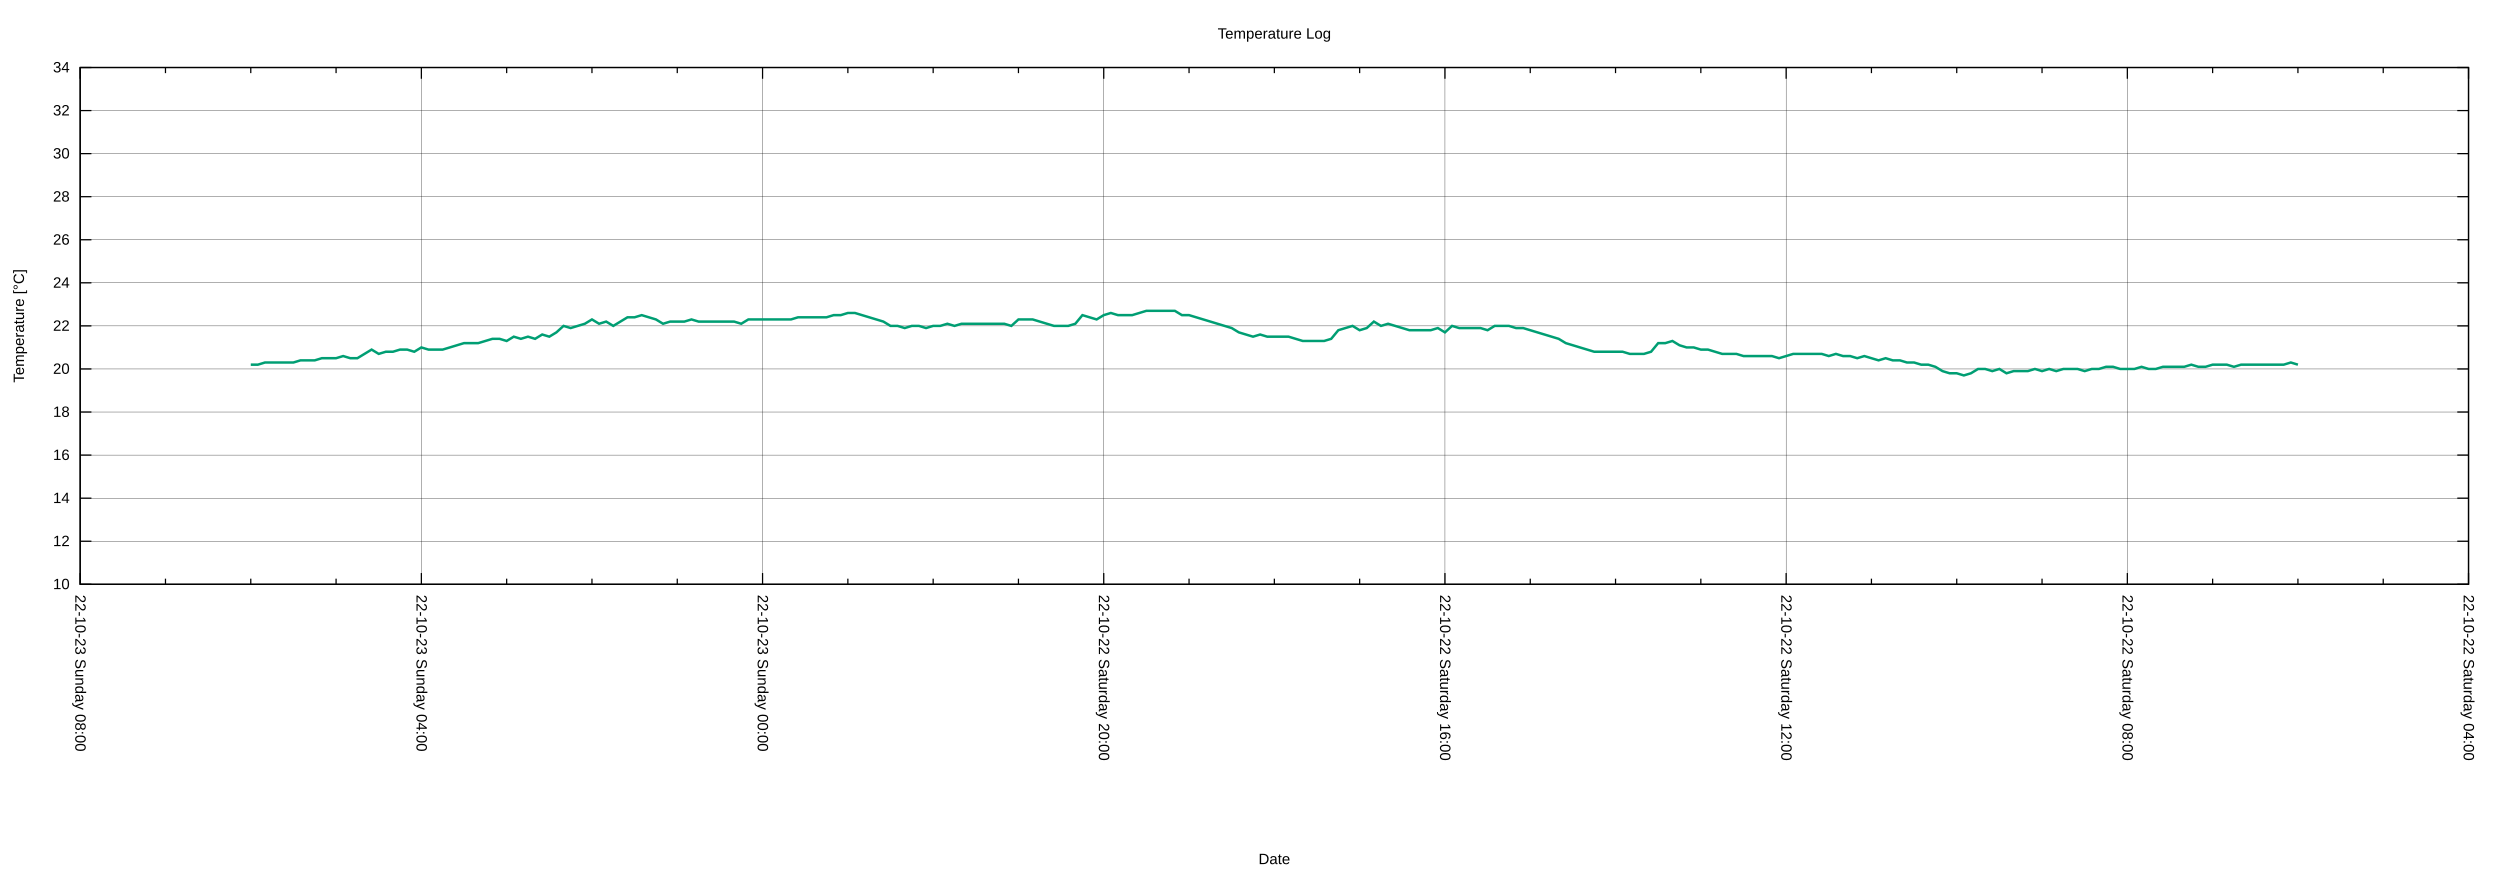
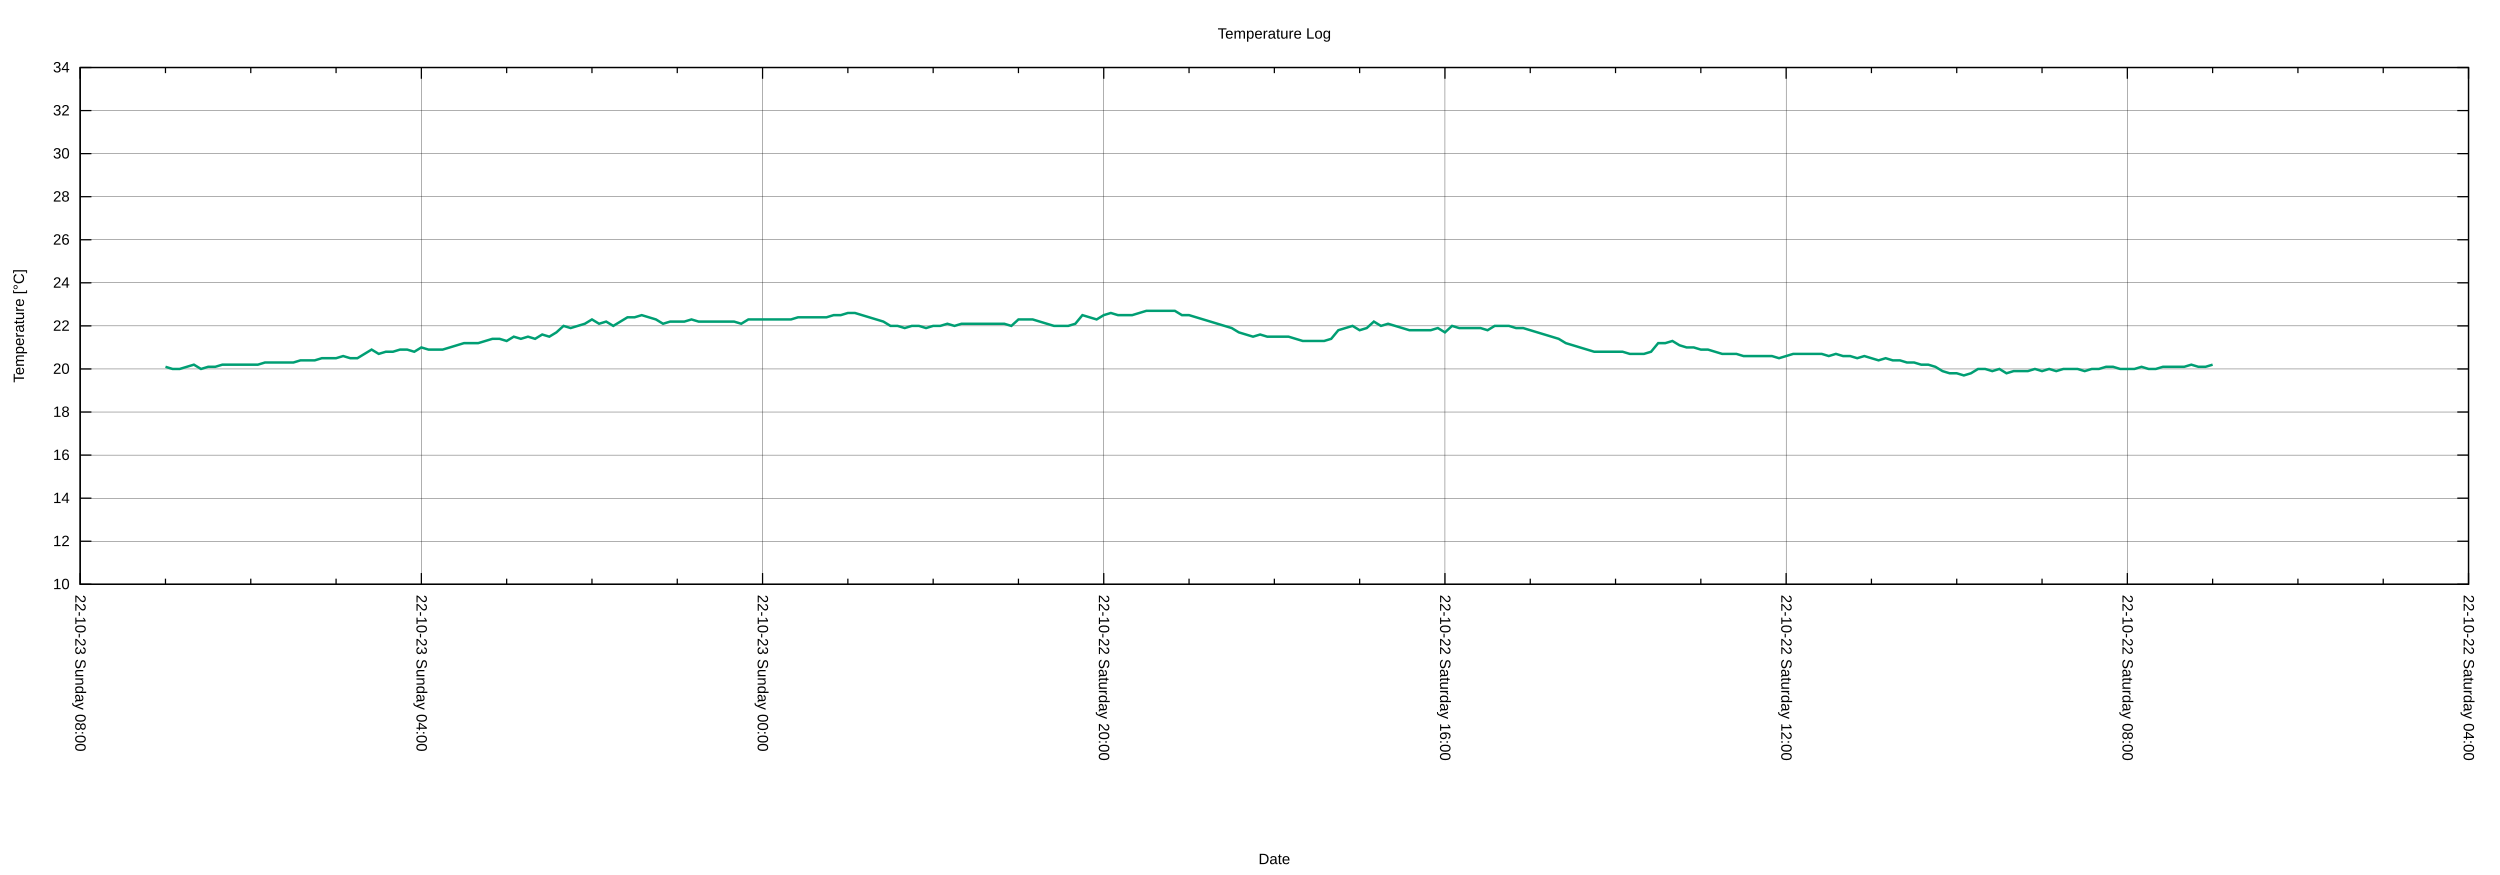
<svg xmlns="http://www.w3.org/2000/svg" xmlns:xlink="http://www.w3.org/1999/xlink" width="2000" height="700" viewBox="0 0 2000 700">
  <g id="gnuplot_canvas">
    <rect x="0" y="0" width="2000" height="700" fill="none" />
    <defs>
      <circle id="gpDot" r="0.5" stroke-width="0.5" stroke="currentColor" />
      <path id="gpPt0" stroke-width="0.222" stroke="currentColor" d="M-1,0 h2 M0,-1 v2" />
      <path id="gpPt1" stroke-width="0.222" stroke="currentColor" d="M-1,-1 L1,1 M1,-1 L-1,1" />
      <path id="gpPt2" stroke-width="0.222" stroke="currentColor" d="M-1,0 L1,0 M0,-1 L0,1 M-1,-1 L1,1 M-1,1 L1,-1" />
      <rect id="gpPt3" stroke-width="0.222" stroke="currentColor" x="-1" y="-1" width="2" height="2" />
      <rect id="gpPt4" stroke-width="0.222" stroke="currentColor" fill="currentColor" x="-1" y="-1" width="2" height="2" />
      <circle id="gpPt5" stroke-width="0.222" stroke="currentColor" cx="0" cy="0" r="1" />
      <use xlink:href="#gpPt5" id="gpPt6" fill="currentColor" stroke="none" />
      <path id="gpPt7" stroke-width="0.222" stroke="currentColor" d="M0,-1.33 L-1.33,0.67 L1.33,0.67 z" />
      <use xlink:href="#gpPt7" id="gpPt8" fill="currentColor" stroke="none" />
      <use xlink:href="#gpPt7" id="gpPt9" stroke="currentColor" transform="rotate(180)" />
      <use xlink:href="#gpPt9" id="gpPt10" fill="currentColor" stroke="none" />
      <use xlink:href="#gpPt3" id="gpPt11" stroke="currentColor" transform="rotate(45)" />
      <use xlink:href="#gpPt11" id="gpPt12" fill="currentColor" stroke="none" />
      <path id="gpPt13" stroke-width="0.222" stroke="currentColor" d="M0,1.330 L1.265,0.411 L0.782,-1.067 L-0.782,-1.076 L-1.265,0.411 z" />
      <use xlink:href="#gpPt13" id="gpPt14" fill="currentColor" stroke="none" />
      <filter id="textbox" filterUnits="objectBoundingBox" x="0" y="0" height="1" width="1">
        <feFlood flood-color="white" flood-opacity="1" result="bgnd" />
        <feComposite in="SourceGraphic" in2="bgnd" operator="atop" />
      </filter>
      <filter id="greybox" filterUnits="objectBoundingBox" x="0" y="0" height="1" width="1">
        <feFlood flood-color="lightgrey" flood-opacity="1" result="grey" />
        <feComposite in="SourceGraphic" in2="grey" operator="atop" />
      </filter>
    </defs>
    <g fill="none" color="white" stroke="currentColor" stroke-width="1.00" stroke-linecap="butt" stroke-linejoin="miter">
</g>
    <g fill="none" color="black" stroke="currentColor" stroke-width="1.00" stroke-linecap="butt" stroke-linejoin="miter">
</g>
    <g fill="none" color="black" stroke="black" stroke-width="0.25" stroke-linecap="butt" stroke-linejoin="miter">
</g>
    <g fill="none" color="black" stroke="currentColor" stroke-width="0.25" stroke-linecap="butt" stroke-linejoin="miter">
      <path stroke="black" class="gridline" d="M64.14,467.43 L1974.82,467.43  " />
    </g>
    <g fill="none" color="black" stroke="black" stroke-width="1.00" stroke-linecap="butt" stroke-linejoin="miter">
</g>
    <g fill="none" color="black" stroke="currentColor" stroke-width="1.00" stroke-linecap="butt" stroke-linejoin="miter">
      <path stroke="black" d="M64.14,467.43 L73.14,467.43 M1974.82,467.43 L1965.82,467.43  " />
      <g transform="translate(55.75,471.33)" stroke="none" fill="black" font-family="Arial" font-size="12.00" text-anchor="end">
        <text>
          <tspan font-family="Arial"> 10</tspan>
        </text>
      </g>
    </g>
    <g fill="none" color="black" stroke="currentColor" stroke-width="1.00" stroke-linecap="butt" stroke-linejoin="miter">
</g>
    <g fill="none" color="black" stroke="black" stroke-width="0.25" stroke-linecap="butt" stroke-linejoin="miter">
</g>
    <g fill="none" color="black" stroke="currentColor" stroke-width="0.25" stroke-linecap="butt" stroke-linejoin="miter">
      <path stroke="black" class="gridline" d="M64.14,432.98 L1974.82,432.98  " />
    </g>
    <g fill="none" color="black" stroke="black" stroke-width="1.00" stroke-linecap="butt" stroke-linejoin="miter">
</g>
    <g fill="none" color="black" stroke="currentColor" stroke-width="1.00" stroke-linecap="butt" stroke-linejoin="miter">
      <path stroke="black" d="M64.14,432.98 L73.14,432.98 M1974.82,432.98 L1965.82,432.98  " />
      <g transform="translate(55.75,436.88)" stroke="none" fill="black" font-family="Arial" font-size="12.00" text-anchor="end">
        <text>
          <tspan font-family="Arial"> 12</tspan>
        </text>
      </g>
    </g>
    <g fill="none" color="black" stroke="currentColor" stroke-width="1.00" stroke-linecap="butt" stroke-linejoin="miter">
</g>
    <g fill="none" color="black" stroke="black" stroke-width="0.25" stroke-linecap="butt" stroke-linejoin="miter">
</g>
    <g fill="none" color="black" stroke="currentColor" stroke-width="0.25" stroke-linecap="butt" stroke-linejoin="miter">
      <path stroke="black" class="gridline" d="M64.14,398.53 L1974.82,398.53  " />
    </g>
    <g fill="none" color="black" stroke="black" stroke-width="1.00" stroke-linecap="butt" stroke-linejoin="miter">
</g>
    <g fill="none" color="black" stroke="currentColor" stroke-width="1.00" stroke-linecap="butt" stroke-linejoin="miter">
      <path stroke="black" d="M64.14,398.53 L73.14,398.53 M1974.82,398.53 L1965.82,398.53  " />
      <g transform="translate(55.75,402.43)" stroke="none" fill="black" font-family="Arial" font-size="12.00" text-anchor="end">
        <text>
          <tspan font-family="Arial"> 14</tspan>
        </text>
      </g>
    </g>
    <g fill="none" color="black" stroke="currentColor" stroke-width="1.00" stroke-linecap="butt" stroke-linejoin="miter">
</g>
    <g fill="none" color="black" stroke="black" stroke-width="0.25" stroke-linecap="butt" stroke-linejoin="miter">
</g>
    <g fill="none" color="black" stroke="currentColor" stroke-width="0.25" stroke-linecap="butt" stroke-linejoin="miter">
      <path stroke="black" class="gridline" d="M64.14,364.07 L1974.82,364.07  " />
    </g>
    <g fill="none" color="black" stroke="black" stroke-width="1.00" stroke-linecap="butt" stroke-linejoin="miter">
</g>
    <g fill="none" color="black" stroke="currentColor" stroke-width="1.00" stroke-linecap="butt" stroke-linejoin="miter">
      <path stroke="black" d="M64.14,364.07 L73.14,364.07 M1974.82,364.07 L1965.82,364.07  " />
      <g transform="translate(55.75,367.97)" stroke="none" fill="black" font-family="Arial" font-size="12.00" text-anchor="end">
        <text>
          <tspan font-family="Arial"> 16</tspan>
        </text>
      </g>
    </g>
    <g fill="none" color="black" stroke="currentColor" stroke-width="1.00" stroke-linecap="butt" stroke-linejoin="miter">
</g>
    <g fill="none" color="black" stroke="black" stroke-width="0.25" stroke-linecap="butt" stroke-linejoin="miter">
</g>
    <g fill="none" color="black" stroke="currentColor" stroke-width="0.25" stroke-linecap="butt" stroke-linejoin="miter">
      <path stroke="black" class="gridline" d="M64.14,329.62 L1974.82,329.62  " />
    </g>
    <g fill="none" color="black" stroke="black" stroke-width="1.00" stroke-linecap="butt" stroke-linejoin="miter">
</g>
    <g fill="none" color="black" stroke="currentColor" stroke-width="1.00" stroke-linecap="butt" stroke-linejoin="miter">
      <path stroke="black" d="M64.14,329.62 L73.14,329.62 M1974.82,329.62 L1965.82,329.62  " />
      <g transform="translate(55.75,333.52)" stroke="none" fill="black" font-family="Arial" font-size="12.00" text-anchor="end">
        <text>
          <tspan font-family="Arial"> 18</tspan>
        </text>
      </g>
    </g>
    <g fill="none" color="black" stroke="currentColor" stroke-width="1.00" stroke-linecap="butt" stroke-linejoin="miter">
</g>
    <g fill="none" color="black" stroke="black" stroke-width="0.25" stroke-linecap="butt" stroke-linejoin="miter">
</g>
    <g fill="none" color="black" stroke="currentColor" stroke-width="0.25" stroke-linecap="butt" stroke-linejoin="miter">
      <path stroke="black" class="gridline" d="M64.14,295.17 L1974.82,295.17  " />
    </g>
    <g fill="none" color="black" stroke="black" stroke-width="1.00" stroke-linecap="butt" stroke-linejoin="miter">
</g>
    <g fill="none" color="black" stroke="currentColor" stroke-width="1.00" stroke-linecap="butt" stroke-linejoin="miter">
      <path stroke="black" d="M64.14,295.17 L73.14,295.17 M1974.82,295.17 L1965.82,295.17  " />
      <g transform="translate(55.75,299.07)" stroke="none" fill="black" font-family="Arial" font-size="12.00" text-anchor="end">
        <text>
          <tspan font-family="Arial"> 20</tspan>
        </text>
      </g>
    </g>
    <g fill="none" color="black" stroke="currentColor" stroke-width="1.00" stroke-linecap="butt" stroke-linejoin="miter">
</g>
    <g fill="none" color="black" stroke="black" stroke-width="0.25" stroke-linecap="butt" stroke-linejoin="miter">
</g>
    <g fill="none" color="black" stroke="currentColor" stroke-width="0.25" stroke-linecap="butt" stroke-linejoin="miter">
      <path stroke="black" class="gridline" d="M64.14,260.72 L1974.82,260.72  " />
    </g>
    <g fill="none" color="black" stroke="black" stroke-width="1.00" stroke-linecap="butt" stroke-linejoin="miter">
</g>
    <g fill="none" color="black" stroke="currentColor" stroke-width="1.00" stroke-linecap="butt" stroke-linejoin="miter">
      <path stroke="black" d="M64.14,260.72 L73.14,260.72 M1974.82,260.72 L1965.82,260.72  " />
      <g transform="translate(55.75,264.62)" stroke="none" fill="black" font-family="Arial" font-size="12.00" text-anchor="end">
        <text>
          <tspan font-family="Arial"> 22</tspan>
        </text>
      </g>
    </g>
    <g fill="none" color="black" stroke="currentColor" stroke-width="1.00" stroke-linecap="butt" stroke-linejoin="miter">
</g>
    <g fill="none" color="black" stroke="black" stroke-width="0.25" stroke-linecap="butt" stroke-linejoin="miter">
</g>
    <g fill="none" color="black" stroke="currentColor" stroke-width="0.25" stroke-linecap="butt" stroke-linejoin="miter">
      <path stroke="black" class="gridline" d="M64.14,226.27 L1974.82,226.27  " />
    </g>
    <g fill="none" color="black" stroke="black" stroke-width="1.00" stroke-linecap="butt" stroke-linejoin="miter">
</g>
    <g fill="none" color="black" stroke="currentColor" stroke-width="1.00" stroke-linecap="butt" stroke-linejoin="miter">
      <path stroke="black" d="M64.14,226.27 L73.14,226.27 M1974.82,226.27 L1965.82,226.27  " />
      <g transform="translate(55.75,230.17)" stroke="none" fill="black" font-family="Arial" font-size="12.00" text-anchor="end">
        <text>
          <tspan font-family="Arial"> 24</tspan>
        </text>
      </g>
    </g>
    <g fill="none" color="black" stroke="currentColor" stroke-width="1.00" stroke-linecap="butt" stroke-linejoin="miter">
</g>
    <g fill="none" color="black" stroke="black" stroke-width="0.25" stroke-linecap="butt" stroke-linejoin="miter">
</g>
    <g fill="none" color="black" stroke="currentColor" stroke-width="0.25" stroke-linecap="butt" stroke-linejoin="miter">
      <path stroke="black" class="gridline" d="M64.14,191.82 L1974.82,191.82  " />
    </g>
    <g fill="none" color="black" stroke="black" stroke-width="1.00" stroke-linecap="butt" stroke-linejoin="miter">
</g>
    <g fill="none" color="black" stroke="currentColor" stroke-width="1.00" stroke-linecap="butt" stroke-linejoin="miter">
      <path stroke="black" d="M64.14,191.82 L73.14,191.82 M1974.82,191.82 L1965.82,191.82  " />
      <g transform="translate(55.75,195.72)" stroke="none" fill="black" font-family="Arial" font-size="12.00" text-anchor="end">
        <text>
          <tspan font-family="Arial"> 26</tspan>
        </text>
      </g>
    </g>
    <g fill="none" color="black" stroke="currentColor" stroke-width="1.00" stroke-linecap="butt" stroke-linejoin="miter">
</g>
    <g fill="none" color="black" stroke="black" stroke-width="0.25" stroke-linecap="butt" stroke-linejoin="miter">
</g>
    <g fill="none" color="black" stroke="currentColor" stroke-width="0.25" stroke-linecap="butt" stroke-linejoin="miter">
      <path stroke="black" class="gridline" d="M64.14,157.36 L1974.82,157.36  " />
    </g>
    <g fill="none" color="black" stroke="black" stroke-width="1.00" stroke-linecap="butt" stroke-linejoin="miter">
</g>
    <g fill="none" color="black" stroke="currentColor" stroke-width="1.00" stroke-linecap="butt" stroke-linejoin="miter">
      <path stroke="black" d="M64.14,157.36 L73.14,157.36 M1974.82,157.36 L1965.82,157.36  " />
      <g transform="translate(55.75,161.26)" stroke="none" fill="black" font-family="Arial" font-size="12.00" text-anchor="end">
        <text>
          <tspan font-family="Arial"> 28</tspan>
        </text>
      </g>
    </g>
    <g fill="none" color="black" stroke="currentColor" stroke-width="1.00" stroke-linecap="butt" stroke-linejoin="miter">
</g>
    <g fill="none" color="black" stroke="black" stroke-width="0.25" stroke-linecap="butt" stroke-linejoin="miter">
</g>
    <g fill="none" color="black" stroke="currentColor" stroke-width="0.25" stroke-linecap="butt" stroke-linejoin="miter">
      <path stroke="black" class="gridline" d="M64.14,122.91 L1974.82,122.91  " />
    </g>
    <g fill="none" color="black" stroke="black" stroke-width="1.00" stroke-linecap="butt" stroke-linejoin="miter">
</g>
    <g fill="none" color="black" stroke="currentColor" stroke-width="1.00" stroke-linecap="butt" stroke-linejoin="miter">
      <path stroke="black" d="M64.14,122.91 L73.14,122.91 M1974.82,122.91 L1965.82,122.91  " />
      <g transform="translate(55.75,126.81)" stroke="none" fill="black" font-family="Arial" font-size="12.00" text-anchor="end">
        <text>
          <tspan font-family="Arial"> 30</tspan>
        </text>
      </g>
    </g>
    <g fill="none" color="black" stroke="currentColor" stroke-width="1.00" stroke-linecap="butt" stroke-linejoin="miter">
</g>
    <g fill="none" color="black" stroke="black" stroke-width="0.25" stroke-linecap="butt" stroke-linejoin="miter">
</g>
    <g fill="none" color="black" stroke="currentColor" stroke-width="0.25" stroke-linecap="butt" stroke-linejoin="miter">
      <path stroke="black" class="gridline" d="M64.14,88.46 L1974.82,88.46  " />
    </g>
    <g fill="none" color="black" stroke="black" stroke-width="1.00" stroke-linecap="butt" stroke-linejoin="miter">
</g>
    <g fill="none" color="black" stroke="currentColor" stroke-width="1.00" stroke-linecap="butt" stroke-linejoin="miter">
      <path stroke="black" d="M64.14,88.46 L73.14,88.46 M1974.82,88.46 L1965.82,88.46  " />
      <g transform="translate(55.75,92.36)" stroke="none" fill="black" font-family="Arial" font-size="12.00" text-anchor="end">
        <text>
          <tspan font-family="Arial"> 32</tspan>
        </text>
      </g>
    </g>
    <g fill="none" color="black" stroke="currentColor" stroke-width="1.00" stroke-linecap="butt" stroke-linejoin="miter">
</g>
    <g fill="none" color="black" stroke="black" stroke-width="0.25" stroke-linecap="butt" stroke-linejoin="miter">
</g>
    <g fill="none" color="black" stroke="currentColor" stroke-width="0.25" stroke-linecap="butt" stroke-linejoin="miter">
      <path stroke="black" class="gridline" d="M64.14,54.01 L1974.82,54.01  " />
    </g>
    <g fill="none" color="black" stroke="black" stroke-width="1.00" stroke-linecap="butt" stroke-linejoin="miter">
</g>
    <g fill="none" color="black" stroke="currentColor" stroke-width="1.00" stroke-linecap="butt" stroke-linejoin="miter">
      <path stroke="black" d="M64.14,54.01 L73.14,54.01 M1974.82,54.01 L1965.82,54.01  " />
      <g transform="translate(55.75,57.91)" stroke="none" fill="black" font-family="Arial" font-size="12.00" text-anchor="end">
        <text>
          <tspan font-family="Arial"> 34</tspan>
        </text>
      </g>
    </g>
    <g fill="none" color="black" stroke="currentColor" stroke-width="1.00" stroke-linecap="butt" stroke-linejoin="miter">
</g>
    <g fill="none" color="black" stroke="black" stroke-width="0.25" stroke-linecap="butt" stroke-linejoin="miter">
</g>
    <g fill="none" color="black" stroke="currentColor" stroke-width="0.25" stroke-linecap="butt" stroke-linejoin="miter">
      <path stroke="black" class="gridline" d="M1974.82,467.43 L1974.82,54.01  " />
    </g>
    <g fill="none" color="black" stroke="black" stroke-width="1.00" stroke-linecap="butt" stroke-linejoin="miter">
</g>
    <g fill="none" color="black" stroke="currentColor" stroke-width="1.00" stroke-linecap="butt" stroke-linejoin="miter">
      <path stroke="black" d="M1974.82,467.43 L1974.82,458.43 M1974.82,54.01 L1974.82,63.01  " />
      <g transform="translate(1970.92,475.82) rotate(90)" stroke="none" fill="black" font-family="Arial" font-size="12.00" text-anchor="start">
        <text>
          <tspan font-family="Arial">22-10-22 Saturday 04:00</tspan>
        </text>
      </g>
    </g>
    <g fill="none" color="black" stroke="currentColor" stroke-width="1.00" stroke-linecap="butt" stroke-linejoin="miter">
      <path stroke="black" d="M1906.58,467.43 L1906.58,462.93 M1906.58,54.01 L1906.58,58.51 M1838.34,467.43 L1838.34,462.93 M1838.34,54.01 L1838.34,58.51   M1770.10,467.43 L1770.10,462.93 M1770.10,54.01 L1770.10,58.51  " />
    </g>
    <g fill="none" color="black" stroke="black" stroke-width="0.25" stroke-linecap="butt" stroke-linejoin="miter">
</g>
    <g fill="none" color="black" stroke="currentColor" stroke-width="0.25" stroke-linecap="butt" stroke-linejoin="miter">
      <path stroke="black" class="gridline" d="M1701.87,467.43 L1701.87,54.01  " />
    </g>
    <g fill="none" color="black" stroke="black" stroke-width="1.00" stroke-linecap="butt" stroke-linejoin="miter">
</g>
    <g fill="none" color="black" stroke="currentColor" stroke-width="1.00" stroke-linecap="butt" stroke-linejoin="miter">
      <path stroke="black" d="M1701.87,467.43 L1701.87,458.43 M1701.87,54.01 L1701.87,63.01  " />
      <g transform="translate(1697.97,475.82) rotate(90)" stroke="none" fill="black" font-family="Arial" font-size="12.00" text-anchor="start">
        <text>
          <tspan font-family="Arial">22-10-22 Saturday 08:00</tspan>
        </text>
      </g>
    </g>
    <g fill="none" color="black" stroke="currentColor" stroke-width="1.00" stroke-linecap="butt" stroke-linejoin="miter">
      <path stroke="black" d="M1633.63,467.43 L1633.63,462.93 M1633.63,54.01 L1633.63,58.51 M1565.39,467.43 L1565.39,462.93 M1565.39,54.01 L1565.39,58.51   M1497.15,467.43 L1497.15,462.93 M1497.15,54.01 L1497.15,58.51  " />
    </g>
    <g fill="none" color="black" stroke="black" stroke-width="0.25" stroke-linecap="butt" stroke-linejoin="miter">
</g>
    <g fill="none" color="black" stroke="currentColor" stroke-width="0.25" stroke-linecap="butt" stroke-linejoin="miter">
      <path stroke="black" class="gridline" d="M1428.91,467.43 L1428.91,54.01  " />
    </g>
    <g fill="none" color="black" stroke="black" stroke-width="1.00" stroke-linecap="butt" stroke-linejoin="miter">
</g>
    <g fill="none" color="black" stroke="currentColor" stroke-width="1.00" stroke-linecap="butt" stroke-linejoin="miter">
      <path stroke="black" d="M1428.91,467.43 L1428.91,458.43 M1428.91,54.01 L1428.91,63.01  " />
      <g transform="translate(1425.01,475.82) rotate(90)" stroke="none" fill="black" font-family="Arial" font-size="12.00" text-anchor="start">
        <text>
          <tspan font-family="Arial">22-10-22 Saturday 12:00</tspan>
        </text>
      </g>
    </g>
    <g fill="none" color="black" stroke="currentColor" stroke-width="1.00" stroke-linecap="butt" stroke-linejoin="miter">
      <path stroke="black" d="M1360.67,467.43 L1360.67,462.93 M1360.67,54.01 L1360.67,58.51 M1292.43,467.43 L1292.43,462.93 M1292.43,54.01 L1292.43,58.51   M1224.20,467.43 L1224.20,462.93 M1224.20,54.01 L1224.20,58.51  " />
    </g>
    <g fill="none" color="black" stroke="black" stroke-width="0.25" stroke-linecap="butt" stroke-linejoin="miter">
</g>
    <g fill="none" color="black" stroke="currentColor" stroke-width="0.25" stroke-linecap="butt" stroke-linejoin="miter">
      <path stroke="black" class="gridline" d="M1155.96,467.43 L1155.96,54.01  " />
    </g>
    <g fill="none" color="black" stroke="black" stroke-width="1.00" stroke-linecap="butt" stroke-linejoin="miter">
</g>
    <g fill="none" color="black" stroke="currentColor" stroke-width="1.00" stroke-linecap="butt" stroke-linejoin="miter">
      <path stroke="black" d="M1155.96,467.43 L1155.96,458.43 M1155.96,54.01 L1155.96,63.01  " />
      <g transform="translate(1152.06,475.82) rotate(90)" stroke="none" fill="black" font-family="Arial" font-size="12.00" text-anchor="start">
        <text>
          <tspan font-family="Arial">22-10-22 Saturday 16:00</tspan>
        </text>
      </g>
    </g>
    <g fill="none" color="black" stroke="currentColor" stroke-width="1.00" stroke-linecap="butt" stroke-linejoin="miter">
      <path stroke="black" d="M1087.72,467.43 L1087.72,462.93 M1087.72,54.01 L1087.72,58.51 M1019.48,467.43 L1019.48,462.93 M1019.48,54.01 L1019.48,58.51   M951.24,467.43 L951.24,462.93 M951.24,54.01 L951.24,58.51  " />
    </g>
    <g fill="none" color="black" stroke="black" stroke-width="0.25" stroke-linecap="butt" stroke-linejoin="miter">
</g>
    <g fill="none" color="black" stroke="currentColor" stroke-width="0.25" stroke-linecap="butt" stroke-linejoin="miter">
      <path stroke="black" class="gridline" d="M883.00,467.43 L883.00,54.01  " />
    </g>
    <g fill="none" color="black" stroke="black" stroke-width="1.00" stroke-linecap="butt" stroke-linejoin="miter">
</g>
    <g fill="none" color="black" stroke="currentColor" stroke-width="1.00" stroke-linecap="butt" stroke-linejoin="miter">
      <path stroke="black" d="M883.00,467.43 L883.00,458.43 M883.00,54.01 L883.00,63.01  " />
      <g transform="translate(879.10,475.82) rotate(90)" stroke="none" fill="black" font-family="Arial" font-size="12.00" text-anchor="start">
        <text>
          <tspan font-family="Arial">22-10-22 Saturday 20:00</tspan>
        </text>
      </g>
    </g>
    <g fill="none" color="black" stroke="currentColor" stroke-width="1.00" stroke-linecap="butt" stroke-linejoin="miter">
      <path stroke="black" d="M814.76,467.43 L814.76,462.93 M814.76,54.01 L814.76,58.51 M746.53,467.43 L746.53,462.93 M746.53,54.01 L746.53,58.51   M678.29,467.43 L678.29,462.93 M678.29,54.01 L678.29,58.51  " />
    </g>
    <g fill="none" color="black" stroke="black" stroke-width="0.25" stroke-linecap="butt" stroke-linejoin="miter">
</g>
    <g fill="none" color="black" stroke="currentColor" stroke-width="0.25" stroke-linecap="butt" stroke-linejoin="miter">
      <path stroke="black" class="gridline" d="M610.05,467.43 L610.05,54.01  " />
    </g>
    <g fill="none" color="black" stroke="black" stroke-width="1.00" stroke-linecap="butt" stroke-linejoin="miter">
</g>
    <g fill="none" color="black" stroke="currentColor" stroke-width="1.00" stroke-linecap="butt" stroke-linejoin="miter">
      <path stroke="black" d="M610.05,467.43 L610.05,458.43 M610.05,54.01 L610.05,63.01  " />
      <g transform="translate(606.15,475.82) rotate(90)" stroke="none" fill="black" font-family="Arial" font-size="12.00" text-anchor="start">
        <text>
          <tspan font-family="Arial">22-10-23 Sunday 00:00</tspan>
        </text>
      </g>
    </g>
    <g fill="none" color="black" stroke="currentColor" stroke-width="1.00" stroke-linecap="butt" stroke-linejoin="miter">
      <path stroke="black" d="M541.81,467.43 L541.81,462.93 M541.81,54.01 L541.81,58.51 M473.57,467.43 L473.57,462.93 M473.57,54.01 L473.57,58.51   M405.33,467.43 L405.33,462.93 M405.33,54.01 L405.33,58.51  " />
    </g>
    <g fill="none" color="black" stroke="black" stroke-width="0.25" stroke-linecap="butt" stroke-linejoin="miter">
</g>
    <g fill="none" color="black" stroke="currentColor" stroke-width="0.25" stroke-linecap="butt" stroke-linejoin="miter">
      <path stroke="black" class="gridline" d="M337.09,467.43 L337.09,54.01  " />
    </g>
    <g fill="none" color="black" stroke="black" stroke-width="1.00" stroke-linecap="butt" stroke-linejoin="miter">
</g>
    <g fill="none" color="black" stroke="currentColor" stroke-width="1.00" stroke-linecap="butt" stroke-linejoin="miter">
      <path stroke="black" d="M337.09,467.43 L337.09,458.43 M337.09,54.01 L337.09,63.01  " />
      <g transform="translate(333.19,475.82) rotate(90)" stroke="none" fill="black" font-family="Arial" font-size="12.00" text-anchor="start">
        <text>
          <tspan font-family="Arial">22-10-23 Sunday 04:00</tspan>
        </text>
      </g>
    </g>
    <g fill="none" color="black" stroke="currentColor" stroke-width="1.00" stroke-linecap="butt" stroke-linejoin="miter">
      <path stroke="black" d="M268.86,467.43 L268.86,462.93 M268.86,54.01 L268.86,58.51 M200.62,467.43 L200.62,462.93 M200.62,54.01 L200.62,58.51   M132.38,467.43 L132.38,462.93 M132.38,54.01 L132.38,58.51  " />
    </g>
    <g fill="none" color="black" stroke="black" stroke-width="0.25" stroke-linecap="butt" stroke-linejoin="miter">
</g>
    <g fill="none" color="black" stroke="currentColor" stroke-width="0.25" stroke-linecap="butt" stroke-linejoin="miter">
      <path stroke="black" class="gridline" d="M64.14,467.43 L64.14,54.01  " />
    </g>
    <g fill="none" color="black" stroke="black" stroke-width="1.00" stroke-linecap="butt" stroke-linejoin="miter">
</g>
    <g fill="none" color="black" stroke="currentColor" stroke-width="1.00" stroke-linecap="butt" stroke-linejoin="miter">
      <path stroke="black" d="M64.14,467.43 L64.14,458.43 M64.14,54.01 L64.14,63.01  " />
      <g transform="translate(60.24,475.82) rotate(90)" stroke="none" fill="black" font-family="Arial" font-size="12.00" text-anchor="start">
        <text>
          <tspan font-family="Arial">22-10-23 Sunday 08:00</tspan>
        </text>
      </g>
    </g>
    <g fill="none" color="black" stroke="currentColor" stroke-width="1.00" stroke-linecap="butt" stroke-linejoin="miter">
</g>
    <g fill="none" color="black" stroke="currentColor" stroke-width="1.00" stroke-linecap="butt" stroke-linejoin="miter">
      <path stroke="black" d="M64.14,54.01 L64.14,467.43 L1974.82,467.43 L1974.82,54.01 L64.14,54.01 Z  " />
    </g>
    <g fill="none" color="black" stroke="currentColor" stroke-width="1.00" stroke-linecap="butt" stroke-linejoin="miter">
      <g transform="translate(19.18,260.72) rotate(270)" stroke="none" fill="black" font-family="Arial" font-size="12.00" text-anchor="middle">
        <text>
          <tspan font-family="Arial">Temperature [°C]</tspan>
        </text>
      </g>
    </g>
    <g fill="none" color="black" stroke="currentColor" stroke-width="1.00" stroke-linecap="butt" stroke-linejoin="miter">
      <g transform="translate(1019.48,691.30)" stroke="none" fill="black" font-family="Arial" font-size="12.00" text-anchor="middle">
        <text>
          <tspan font-family="Arial">Date</tspan>
        </text>
      </g>
    </g>
    <g fill="none" color="black" stroke="currentColor" stroke-width="1.00" stroke-linecap="butt" stroke-linejoin="miter">
</g>
    <g id="gnuplot_plot_1">
      <g fill="none" color="white" stroke="currentColor" stroke-width="2.00" stroke-linecap="butt" stroke-linejoin="miter">
</g>
      <g fill="none" color="black" stroke="currentColor" stroke-width="2.00" stroke-linecap="butt" stroke-linejoin="miter">
-         <path stroke="rgb(  0, 158, 115)" d="M200.62,291.73 L206.30,291.73 L211.99,290.00 L217.68,290.00 L223.36,290.00 L229.05,290.00 L234.74,290.00 L240.42,288.28   L246.11,288.28 L251.80,288.28 L257.48,286.56 L263.17,286.56 L268.86,286.56 L274.54,284.84 L280.23,286.56 L285.92,286.56   L291.60,283.11 L297.29,279.67 L302.98,283.11 L308.66,281.39 L314.35,281.39 L320.03,279.67 L325.72,279.67 L331.41,281.39   L337.09,277.95 L342.78,279.67 L348.47,279.67 L354.15,279.67 L359.84,277.95 L365.53,276.22 L371.21,274.50 L376.90,274.50   L382.59,274.50 L388.27,272.78 L393.96,271.06 L399.65,271.06 L405.33,272.78 L411.02,269.33 L416.71,271.06 L422.39,269.33   L428.08,271.06 L433.77,267.61 L439.45,269.33 L445.14,265.89 L450.83,260.72 L456.51,262.44 L462.20,260.72 L467.88,259.00   L473.57,255.55 L479.26,259.00 L484.94,257.27 L490.63,260.72 L496.32,257.27 L502.00,253.83 L507.69,253.83 L513.38,252.11   L519.06,253.83 L524.75,255.55 L530.44,259.00 L536.12,257.27 L541.81,257.27 L547.50,257.27 L553.18,255.55 L558.87,257.27   L564.56,257.27 L570.24,257.27 L575.93,257.27 L581.62,257.27 L587.30,257.27 L592.99,259.00 L598.68,255.55 L604.36,255.55   L610.05,255.55 L615.74,255.55 L621.42,255.55 L627.11,255.55 L632.79,255.55 L638.48,253.83 L644.17,253.83 L649.85,253.83   L655.54,253.83 L661.23,253.83 L666.91,252.11 L672.60,252.11 L678.29,250.38 L683.97,250.38 L689.66,252.11 L695.35,253.83   L701.03,255.55 L706.72,257.27 L712.41,260.72 L718.09,260.72 L723.78,262.44 L729.47,260.72 L735.15,260.72 L740.84,262.44   L746.53,260.72 L752.21,260.72 L757.90,259.00 L763.59,260.72 L769.27,259.00 L774.96,259.00 L780.65,259.00 L786.33,259.00   L792.02,259.00 L797.70,259.00 L803.39,259.00 L809.08,260.72 L814.76,255.55 L820.45,255.55 L826.14,255.55 L831.82,257.27   L837.51,259.00 L843.20,260.72 L848.88,260.72 L854.57,260.72 L860.26,259.00 L865.94,252.11 L871.63,253.83 L877.32,255.55   L883.00,252.11 L888.69,250.38 L894.38,252.11 L900.06,252.11 L905.75,252.11 L911.44,250.38 L917.12,248.66 L922.81,248.66   L928.50,248.66 L934.18,248.66 L939.87,248.66 L945.55,252.11 L951.24,252.11 L956.93,253.83 L962.61,255.55 L968.30,257.27   L973.99,259.00 L979.67,260.72 L985.36,262.44 L991.05,265.89 L996.73,267.61 L1002.42,269.33 L1008.11,267.61 L1013.79,269.33   L1019.48,269.33 L1025.17,269.33 L1030.85,269.33 L1036.54,271.06 L1042.23,272.78 L1047.91,272.78 L1053.60,272.78 L1059.29,272.78   L1064.97,271.06 L1070.66,264.17 L1076.35,262.44 L1082.03,260.72 L1087.72,264.17 L1093.41,262.44 L1099.09,257.27 L1104.78,260.72   L1110.46,259.00 L1116.15,260.72 L1121.84,262.44 L1127.52,264.17 L1133.21,264.17 L1138.90,264.17 L1144.58,264.17 L1150.27,262.44   L1155.96,265.89 L1161.64,260.72 L1167.33,262.44 L1173.02,262.44 L1178.70,262.44 L1184.39,262.44 L1190.08,264.17 L1195.76,260.72   L1201.45,260.72 L1207.14,260.72 L1212.82,262.44 L1218.51,262.44 L1224.20,264.17 L1229.88,265.89 L1235.57,267.61 L1241.26,269.33   L1246.94,271.06 L1252.63,274.50 L1258.32,276.22 L1264.00,277.95 L1269.69,279.67 L1275.37,281.39 L1281.06,281.39 L1286.75,281.39   L1292.43,281.39 L1298.12,281.39 L1303.81,283.11 L1309.49,283.11 L1315.18,283.11 L1320.87,281.39 L1326.55,274.50 L1332.24,274.50   L1337.93,272.78 L1343.61,276.22 L1349.30,277.95 L1354.99,277.95 L1360.67,279.67 L1366.36,279.67 L1372.05,281.39 L1377.73,283.11   L1383.42,283.11 L1389.11,283.11 L1394.79,284.84 L1400.48,284.84 L1406.17,284.84 L1411.85,284.84 L1417.54,284.84 L1423.22,286.56   L1428.91,284.84 L1434.60,283.11 L1440.28,283.11 L1445.97,283.11 L1451.66,283.11 L1457.34,283.11 L1463.03,284.84 L1468.72,283.11   L1474.40,284.84 L1480.09,284.84 L1485.78,286.56 L1491.46,284.84 L1497.15,286.56 L1502.84,288.28 L1508.52,286.56 L1514.21,288.28   L1519.90,288.28 L1525.58,290.00 L1531.27,290.00 L1536.96,291.73 L1542.64,291.73 L1548.33,293.45 L1554.02,296.89 L1559.70,298.62   L1565.39,298.62 L1571.08,300.34 L1576.76,298.62 L1582.45,295.17 L1588.13,295.17 L1593.82,296.89 L1599.51,295.17 L1605.19,298.62   L1610.88,296.89 L1616.57,296.89 L1622.25,296.89 L1627.94,295.17 L1633.63,296.89 L1639.31,295.17 L1645.00,296.89 L1650.69,295.17   L1656.37,295.17 L1662.06,295.17 L1667.75,296.89 L1673.43,295.17 L1679.12,295.17 L1684.81,293.45 L1690.49,293.45 L1696.18,295.17   L1701.87,295.17 L1707.55,295.17 L1713.24,293.45 L1718.93,295.17 L1724.61,295.17 L1730.30,293.45 L1735.99,293.45 L1741.67,293.45   L1747.36,293.45 L1753.04,291.73 L1758.73,293.45 L1764.42,293.45 L1770.10,291.73 L1775.79,291.73 L1781.48,291.73 L1787.16,293.45   L1792.85,291.73 L1798.54,291.73 L1804.22,291.73 L1809.91,291.73 L1815.60,291.73 L1821.28,291.73 L1826.97,291.73 L1832.66,290.00   L1838.34,291.73  " />
+         <path stroke="rgb(  0, 158, 115)" d="M132.38,293.45 L138.07,295.17 L143.75,295.17 L149.44,293.45 L155.12,291.73 L160.81,295.17 L166.50,293.45 L172.18,293.45   L177.87,291.73 L183.56,291.73 L189.24,291.73 L194.93,291.73 L200.62,291.73 L206.30,291.73 L211.99,290.00 L217.68,290.00   L223.36,290.00 L229.05,290.00 L234.74,290.00 L240.42,288.28 L246.11,288.28 L251.80,288.28 L257.48,286.56 L263.17,286.56   L268.86,286.56 L274.54,284.84 L280.23,286.56 L285.92,286.56 L291.60,283.11 L297.29,279.67 L302.98,283.11 L308.66,281.39   L314.35,281.39 L320.03,279.67 L325.72,279.67 L331.41,281.39 L337.09,277.95 L342.78,279.67 L348.47,279.67 L354.15,279.67   L359.84,277.95 L365.53,276.22 L371.21,274.50 L376.90,274.50 L382.59,274.50 L388.27,272.78 L393.96,271.06 L399.65,271.06   L405.33,272.78 L411.02,269.33 L416.71,271.06 L422.39,269.33 L428.08,271.06 L433.77,267.61 L439.45,269.33 L445.14,265.89   L450.83,260.72 L456.51,262.44 L462.20,260.72 L467.88,259.00 L473.57,255.55 L479.26,259.00 L484.94,257.27 L490.63,260.72   L496.32,257.27 L502.00,253.83 L507.69,253.83 L513.38,252.11 L519.06,253.83 L524.75,255.55 L530.44,259.00 L536.12,257.27   L541.81,257.27 L547.50,257.27 L553.18,255.55 L558.87,257.27 L564.56,257.27 L570.24,257.27 L575.93,257.27 L581.62,257.27   L587.30,257.27 L592.99,259.00 L598.68,255.55 L604.36,255.55 L610.05,255.55 L615.74,255.55 L621.42,255.55 L627.11,255.55   L632.79,255.55 L638.48,253.83 L644.17,253.83 L649.85,253.83 L655.54,253.83 L661.23,253.83 L666.91,252.11 L672.60,252.11   L678.29,250.38 L683.97,250.38 L689.66,252.11 L695.35,253.83 L701.03,255.55 L706.72,257.27 L712.41,260.72 L718.09,260.72   L723.78,262.44 L729.47,260.72 L735.15,260.72 L740.84,262.44 L746.53,260.72 L752.21,260.72 L757.90,259.00 L763.59,260.72   L769.27,259.00 L774.96,259.00 L780.65,259.00 L786.33,259.00 L792.02,259.00 L797.70,259.00 L803.39,259.00 L809.08,260.72   L814.76,255.55 L820.45,255.55 L826.14,255.55 L831.82,257.27 L837.51,259.00 L843.20,260.72 L848.88,260.72 L854.57,260.72   L860.26,259.00 L865.94,252.11 L871.63,253.83 L877.32,255.55 L883.00,252.11 L888.69,250.38 L894.38,252.11 L900.06,252.11   L905.75,252.11 L911.44,250.38 L917.12,248.66 L922.81,248.66 L928.50,248.66 L934.18,248.66 L939.87,248.66 L945.55,252.11   L951.24,252.11 L956.93,253.83 L962.61,255.55 L968.30,257.27 L973.99,259.00 L979.67,260.72 L985.36,262.44 L991.05,265.89   L996.73,267.61 L1002.42,269.33 L1008.11,267.61 L1013.79,269.33 L1019.48,269.33 L1025.17,269.33 L1030.85,269.33 L1036.54,271.06   L1042.23,272.78 L1047.91,272.78 L1053.60,272.78 L1059.29,272.78 L1064.97,271.06 L1070.66,264.17 L1076.35,262.44 L1082.03,260.72   L1087.72,264.17 L1093.41,262.44 L1099.09,257.27 L1104.78,260.72 L1110.46,259.00 L1116.15,260.72 L1121.84,262.44 L1127.52,264.17   L1133.21,264.17 L1138.90,264.17 L1144.58,264.17 L1150.27,262.44 L1155.96,265.89 L1161.64,260.72 L1167.33,262.44 L1173.02,262.44   L1178.70,262.44 L1184.39,262.44 L1190.08,264.17 L1195.76,260.72 L1201.45,260.72 L1207.14,260.72 L1212.82,262.44 L1218.51,262.44   L1224.20,264.17 L1229.88,265.89 L1235.57,267.61 L1241.26,269.33 L1246.94,271.06 L1252.63,274.50 L1258.32,276.22 L1264.00,277.95   L1269.69,279.67 L1275.37,281.39 L1281.06,281.39 L1286.75,281.39 L1292.43,281.39 L1298.12,281.39 L1303.81,283.11 L1309.49,283.11   L1315.18,283.11 L1320.87,281.39 L1326.55,274.50 L1332.24,274.50 L1337.93,272.78 L1343.61,276.22 L1349.30,277.95 L1354.99,277.95   L1360.67,279.67 L1366.36,279.67 L1372.05,281.39 L1377.73,283.11 L1383.42,283.11 L1389.11,283.11 L1394.79,284.84 L1400.48,284.84   L1406.17,284.84 L1411.85,284.84 L1417.54,284.84 L1423.22,286.56 L1428.91,284.84 L1434.60,283.11 L1440.28,283.11 L1445.97,283.11   L1451.66,283.11 L1457.34,283.11 L1463.03,284.84 L1468.72,283.11 L1474.40,284.84 L1480.09,284.84 L1485.78,286.56 L1491.46,284.84   L1497.15,286.56 L1502.84,288.28 L1508.52,286.56 L1514.21,288.28 L1519.90,288.28 L1525.58,290.00 L1531.27,290.00 L1536.96,291.73   L1542.64,291.73 L1548.33,293.45 L1554.02,296.89 L1559.70,298.62 L1565.39,298.62 L1571.08,300.34 L1576.76,298.62 L1582.45,295.17   L1588.13,295.17 L1593.82,296.89 L1599.51,295.17 L1605.19,298.62 L1610.88,296.89 L1616.57,296.89 L1622.25,296.89 L1627.94,295.17   L1633.63,296.89 L1639.31,295.17 L1645.00,296.89 L1650.69,295.17 L1656.37,295.17 L1662.06,295.17 L1667.75,296.89 L1673.43,295.17   L1679.12,295.17 L1684.81,293.45 L1690.49,293.45 L1696.18,295.17 L1701.87,295.17 L1707.55,295.17 L1713.24,293.45 L1718.93,295.17   L1724.61,295.17 L1730.30,293.45 L1735.99,293.45 L1741.67,293.45 L1747.36,293.45 L1753.04,291.73 L1758.73,293.45 L1764.42,293.45   L1770.10,291.73  " />
      </g>
    </g>
    <g fill="none" color="black" stroke="currentColor" stroke-width="2.00" stroke-linecap="butt" stroke-linejoin="miter">
</g>
    <g fill="none" color="black" stroke="black" stroke-width="1.00" stroke-linecap="butt" stroke-linejoin="miter">
</g>
    <g fill="none" color="black" stroke="currentColor" stroke-width="1.00" stroke-linecap="butt" stroke-linejoin="miter">
      <path stroke="black" d="M64.14,54.01 L64.14,467.43 L1974.82,467.43 L1974.82,54.01 L64.14,54.01 Z  " />
    </g>
    <g fill="none" color="black" stroke="currentColor" stroke-width="1.00" stroke-linecap="butt" stroke-linejoin="miter">
      <g transform="translate(1019.48,30.91)" stroke="none" fill="black" font-family="Arial" font-size="12.00" text-anchor="middle">
        <text>
          <tspan font-family="Arial">Temperature Log</tspan>
        </text>
      </g>
    </g>
    <g fill="none" color="black" stroke="currentColor" stroke-width="1.00" stroke-linecap="butt" stroke-linejoin="miter">
</g>
  </g>
</svg>
